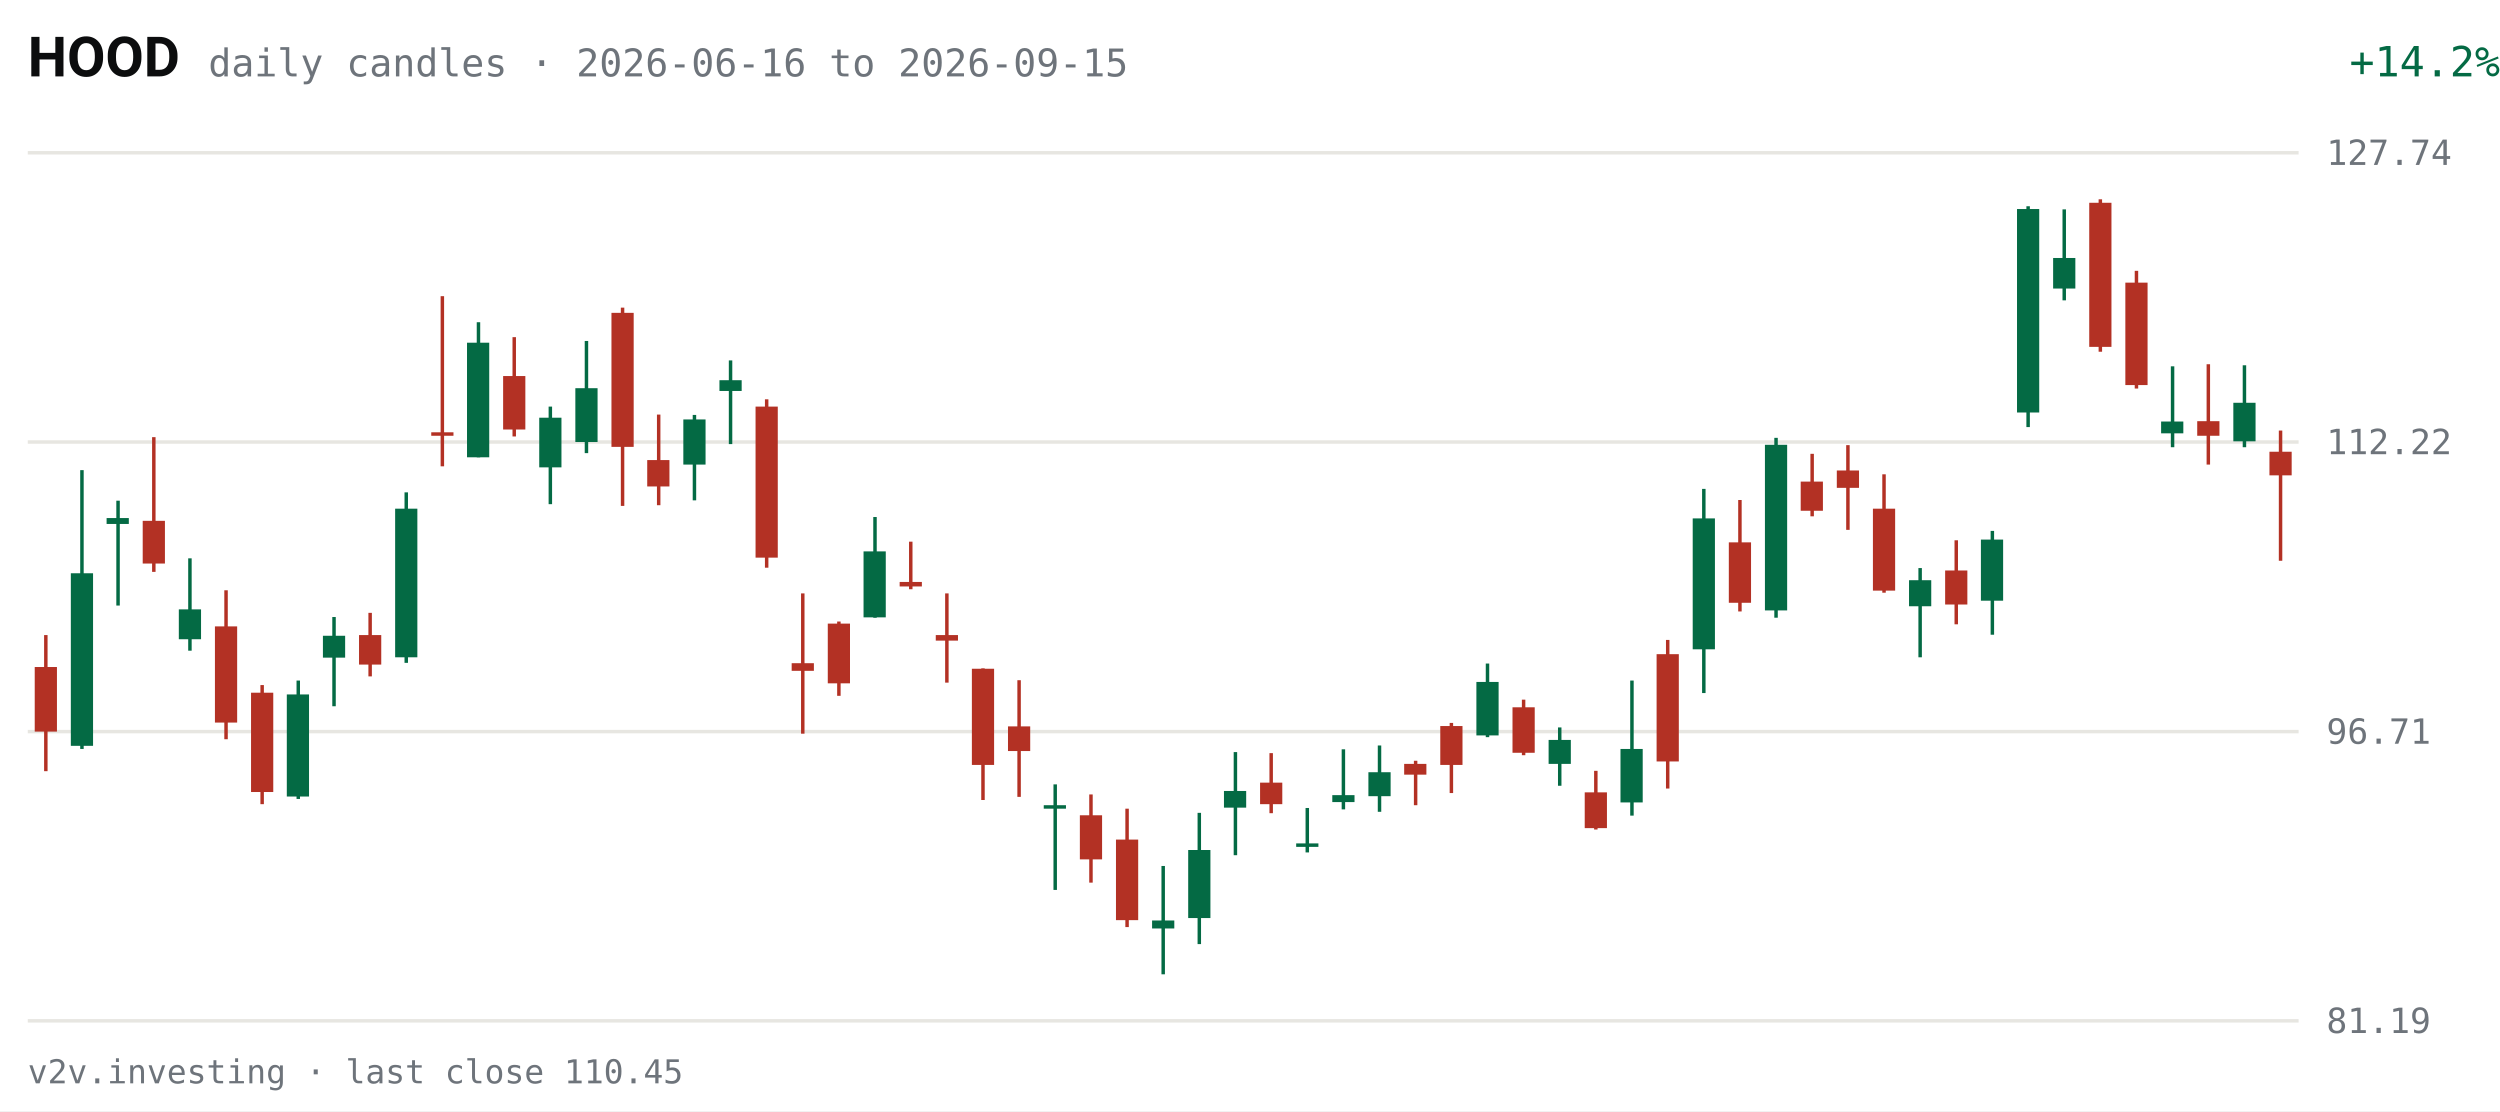
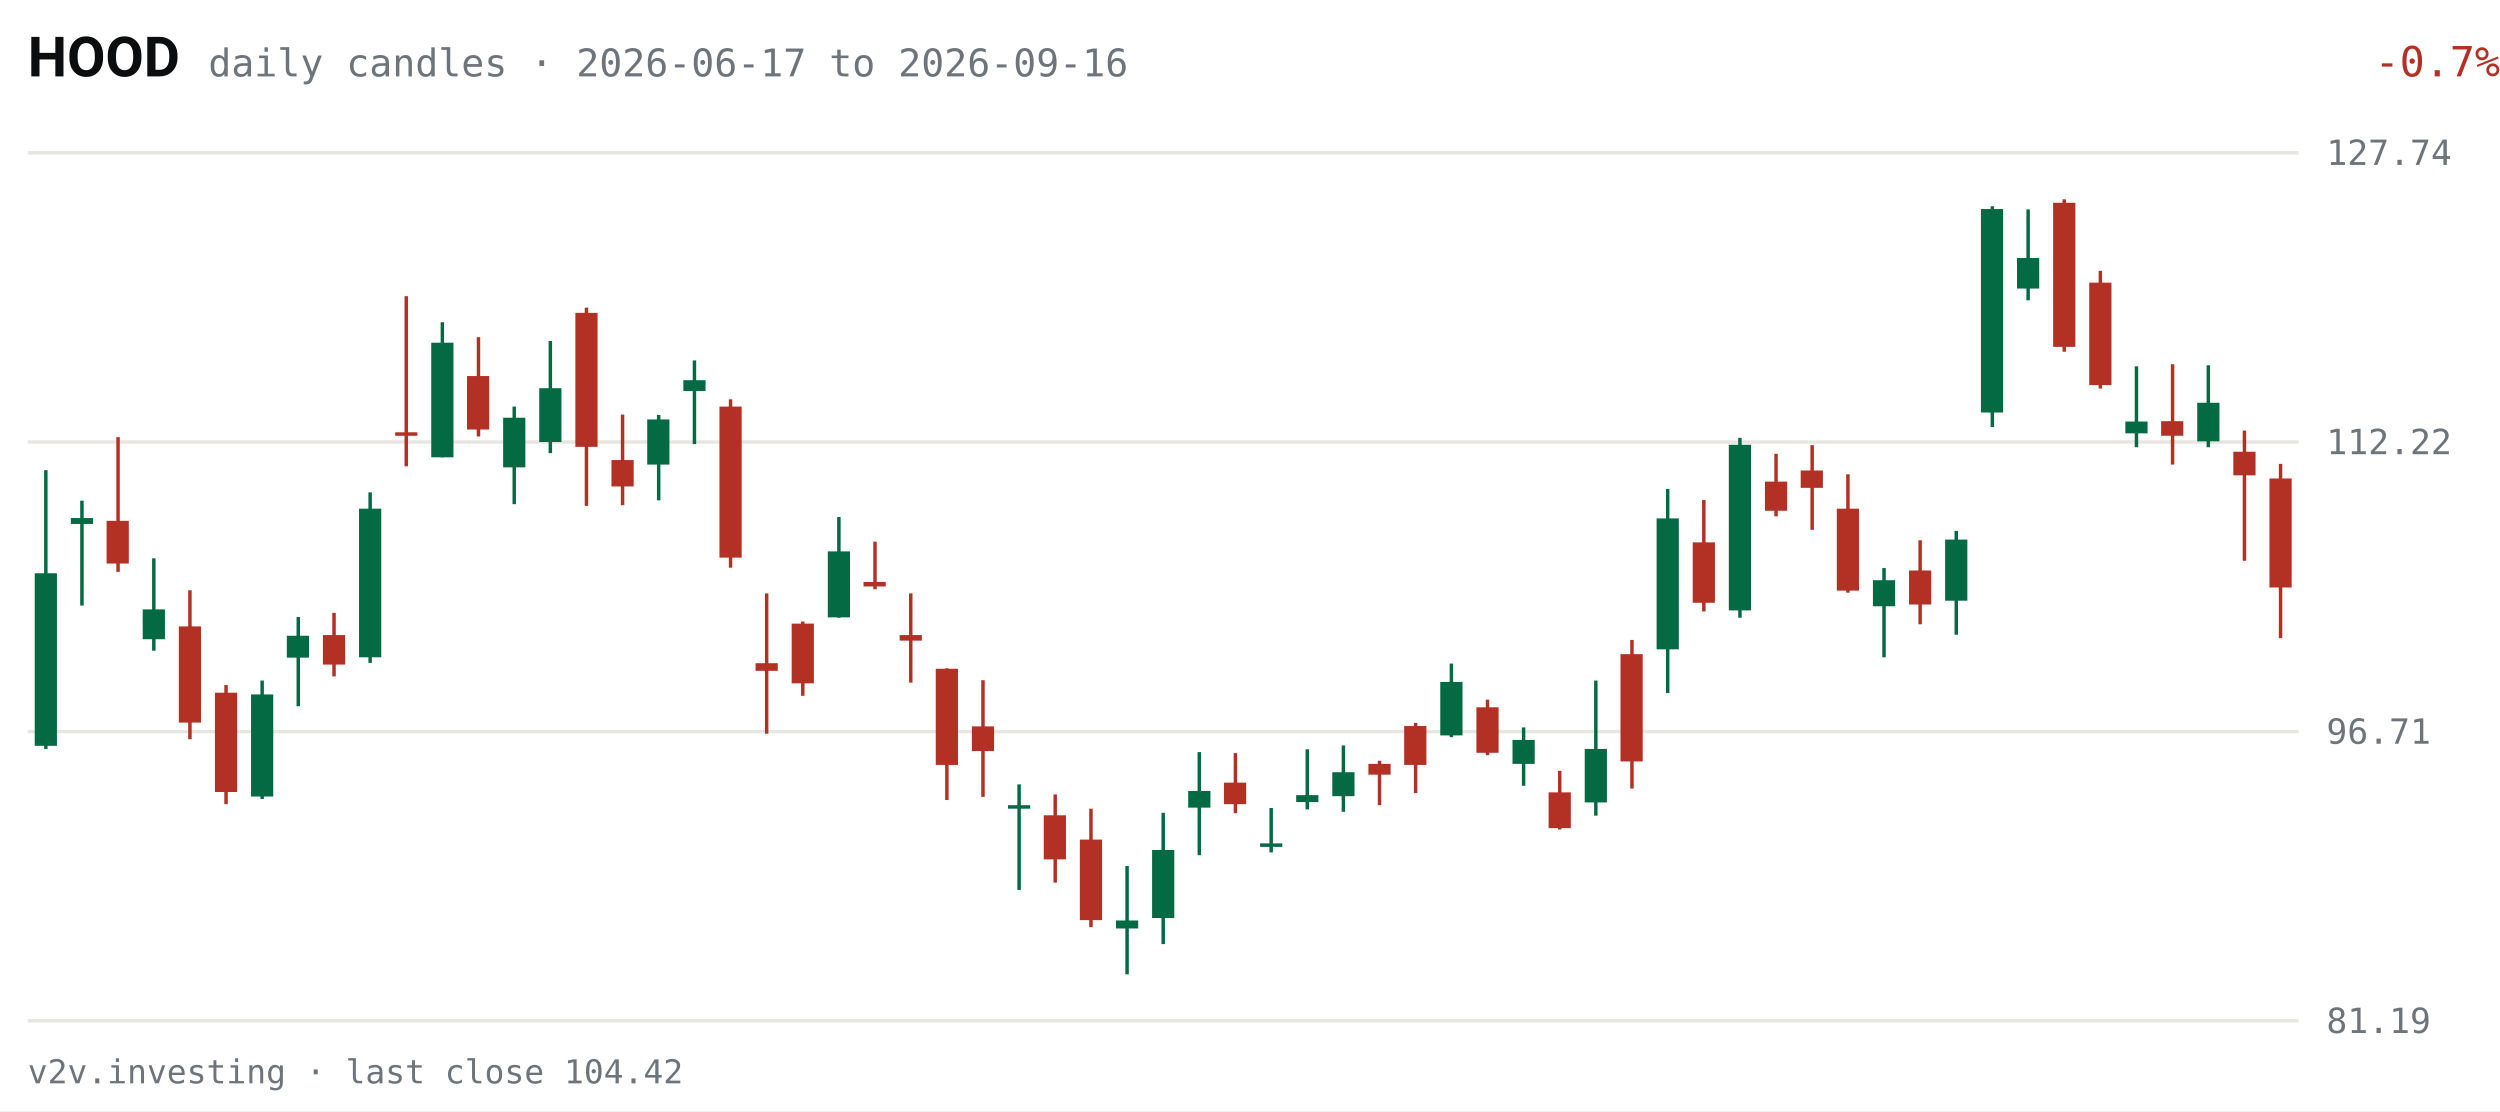
<svg xmlns="http://www.w3.org/2000/svg" viewBox="0 0 720 320" width="720" height="320" role="img" aria-label="HOOD daily candles, last 63 sessions">
  <rect width="720" height="320" fill="#FFFFFF" />
  <text x="8" y="22" fill="#0C0D0E" font-size="16" font-weight="600" font-family="system-ui,-apple-system,Segoe UI,Roboto,sans-serif">HOOD</text>
-   <text x="60" y="22" fill="#6E747B" font-size="11" font-family="ui-monospace,SFMono-Regular,Menlo,Consolas,monospace">daily candles · 2026-06-16 to 2026-09-15</text>
-   <text x="670" y="22" fill="#046A44" font-size="12" text-anchor="end" font-family="ui-monospace,SFMono-Regular,Menlo,Consolas,monospace" transform="translate(50,0)">+14.2%</text>
+   <text x="60" y="22" fill="#6E747B" font-size="11" font-family="ui-monospace,SFMono-Regular,Menlo,Consolas,monospace">daily candles · 2026-06-17 to 2026-09-16</text>
+   <text x="670" y="22" fill="#B33124" font-size="12" text-anchor="end" font-family="ui-monospace,SFMono-Regular,Menlo,Consolas,monospace" transform="translate(50,0)">-0.7%</text>
  <g font-family="ui-monospace,SFMono-Regular,Menlo,Consolas,monospace">
    <line x1="8" y1="294.0" x2="662" y2="294.0" stroke="#E7E6E1" stroke-width="1" />
    <text x="670" y="297.5" fill="#6E747B" font-size="10">81.19</text>
    <line x1="8" y1="210.7" x2="662" y2="210.7" stroke="#E7E6E1" stroke-width="1" />
    <text x="670" y="214.2" fill="#6E747B" font-size="10">96.71</text>
    <line x1="8" y1="127.3" x2="662" y2="127.3" stroke="#E7E6E1" stroke-width="1" />
    <text x="670" y="130.8" fill="#6E747B" font-size="10">112.22</text>
    <line x1="8" y1="44.0" x2="662" y2="44.0" stroke="#E7E6E1" stroke-width="1" />
    <text x="670" y="47.5" fill="#6E747B" font-size="10">127.74</text>
-     <line x1="13.2" y1="182.9" x2="13.2" y2="222.1" stroke="#B33124" stroke-width="1" />
-     <rect x="10.0" y="192.1" width="6.4" height="18.6" fill="#B33124" />
-     <line x1="23.6" y1="135.4" x2="23.6" y2="215.7" stroke="#046A44" stroke-width="1" />
-     <rect x="20.4" y="165.1" width="6.4" height="49.7" fill="#046A44" />
-     <line x1="34.0" y1="144.2" x2="34.0" y2="174.4" stroke="#046A44" stroke-width="1" />
-     <rect x="30.7" y="149.2" width="6.4" height="1.7" fill="#046A44" />
-     <line x1="44.3" y1="125.9" x2="44.3" y2="164.7" stroke="#B33124" stroke-width="1" />
-     <rect x="41.1" y="150.0" width="6.4" height="12.3" fill="#B33124" />
-     <line x1="54.7" y1="160.8" x2="54.7" y2="187.4" stroke="#046A44" stroke-width="1" />
-     <rect x="51.5" y="175.5" width="6.4" height="8.6" fill="#046A44" />
-     <line x1="65.1" y1="170.0" x2="65.1" y2="212.9" stroke="#B33124" stroke-width="1" />
-     <rect x="61.9" y="180.4" width="6.4" height="27.7" fill="#B33124" />
-     <line x1="75.5" y1="197.3" x2="75.5" y2="231.6" stroke="#B33124" stroke-width="1" />
-     <rect x="72.3" y="199.5" width="6.4" height="28.6" fill="#B33124" />
-     <line x1="85.9" y1="196.0" x2="85.9" y2="230.1" stroke="#046A44" stroke-width="1" />
-     <rect x="82.6" y="200.0" width="6.4" height="29.4" fill="#046A44" />
-     <line x1="96.2" y1="177.7" x2="96.2" y2="203.4" stroke="#046A44" stroke-width="1" />
-     <rect x="93.0" y="183.1" width="6.4" height="6.3" fill="#046A44" />
-     <line x1="106.6" y1="176.5" x2="106.6" y2="194.8" stroke="#B33124" stroke-width="1" />
-     <rect x="103.4" y="182.9" width="6.4" height="8.5" fill="#B33124" />
-     <line x1="117.0" y1="141.8" x2="117.0" y2="190.9" stroke="#046A44" stroke-width="1" />
-     <rect x="113.8" y="146.5" width="6.4" height="42.8" fill="#046A44" />
-     <line x1="127.4" y1="85.3" x2="127.4" y2="134.3" stroke="#B33124" stroke-width="1" />
-     <rect x="124.2" y="124.5" width="6.4" height="1.0" fill="#B33124" />
-     <line x1="137.8" y1="92.8" x2="137.8" y2="131.7" stroke="#046A44" stroke-width="1" />
-     <rect x="134.5" y="98.7" width="6.4" height="33.0" fill="#046A44" />
-     <line x1="148.1" y1="97.1" x2="148.1" y2="125.7" stroke="#B33124" stroke-width="1" />
-     <rect x="144.9" y="108.3" width="6.4" height="15.4" fill="#B33124" />
-     <line x1="158.5" y1="117.1" x2="158.5" y2="145.2" stroke="#046A44" stroke-width="1" />
-     <rect x="155.3" y="120.3" width="6.4" height="14.3" fill="#046A44" />
-     <line x1="168.9" y1="98.2" x2="168.9" y2="130.5" stroke="#046A44" stroke-width="1" />
-     <rect x="165.7" y="111.8" width="6.4" height="15.5" fill="#046A44" />
-     <line x1="179.3" y1="88.6" x2="179.3" y2="145.7" stroke="#B33124" stroke-width="1" />
-     <rect x="176.1" y="90.1" width="6.4" height="38.6" fill="#B33124" />
-     <line x1="189.7" y1="119.4" x2="189.7" y2="145.5" stroke="#B33124" stroke-width="1" />
-     <rect x="186.4" y="132.5" width="6.4" height="7.6" fill="#B33124" />
-     <line x1="200.0" y1="119.5" x2="200.0" y2="144.1" stroke="#046A44" stroke-width="1" />
-     <rect x="196.8" y="120.8" width="6.4" height="13.0" fill="#046A44" />
-     <line x1="210.4" y1="103.8" x2="210.4" y2="127.9" stroke="#046A44" stroke-width="1" />
-     <rect x="207.2" y="109.5" width="6.4" height="3.1" fill="#046A44" />
-     <line x1="220.8" y1="115.0" x2="220.8" y2="163.5" stroke="#B33124" stroke-width="1" />
-     <rect x="217.6" y="117.1" width="6.4" height="43.5" fill="#B33124" />
-     <line x1="231.2" y1="170.9" x2="231.2" y2="211.3" stroke="#B33124" stroke-width="1" />
-     <rect x="228.0" y="191.0" width="6.4" height="2.2" fill="#B33124" />
-     <line x1="241.6" y1="179.0" x2="241.6" y2="200.4" stroke="#B33124" stroke-width="1" />
-     <rect x="238.4" y="179.6" width="6.4" height="17.2" fill="#B33124" />
-     <line x1="252.0" y1="148.9" x2="252.0" y2="177.9" stroke="#046A44" stroke-width="1" />
-     <rect x="248.7" y="158.8" width="6.4" height="19.0" fill="#046A44" />
-     <line x1="262.3" y1="156.0" x2="262.3" y2="169.7" stroke="#B33124" stroke-width="1" />
-     <rect x="259.1" y="167.6" width="6.4" height="1.3" fill="#B33124" />
-     <line x1="272.7" y1="170.9" x2="272.7" y2="196.6" stroke="#B33124" stroke-width="1" />
-     <rect x="269.5" y="182.9" width="6.4" height="1.6" fill="#B33124" />
-     <line x1="283.1" y1="192.5" x2="283.1" y2="230.4" stroke="#B33124" stroke-width="1" />
-     <rect x="279.9" y="192.6" width="6.4" height="27.7" fill="#B33124" />
-     <line x1="293.5" y1="195.9" x2="293.5" y2="229.5" stroke="#B33124" stroke-width="1" />
-     <rect x="290.3" y="209.2" width="6.4" height="7.1" fill="#B33124" />
-     <line x1="303.9" y1="225.9" x2="303.9" y2="256.3" stroke="#046A44" stroke-width="1" />
-     <rect x="300.6" y="231.9" width="6.4" height="1.0" fill="#046A44" />
-     <line x1="314.2" y1="228.8" x2="314.2" y2="254.2" stroke="#B33124" stroke-width="1" />
-     <rect x="311.0" y="234.8" width="6.4" height="12.7" fill="#B33124" />
-     <line x1="324.6" y1="232.9" x2="324.6" y2="267.0" stroke="#B33124" stroke-width="1" />
-     <rect x="321.4" y="241.8" width="6.4" height="23.2" fill="#B33124" />
-     <line x1="335.0" y1="249.4" x2="335.0" y2="280.6" stroke="#046A44" stroke-width="1" />
-     <rect x="331.8" y="265.1" width="6.4" height="2.3" fill="#046A44" />
-     <line x1="345.4" y1="234.1" x2="345.4" y2="271.9" stroke="#046A44" stroke-width="1" />
-     <rect x="342.2" y="244.8" width="6.4" height="19.6" fill="#046A44" />
-     <line x1="355.8" y1="216.6" x2="355.8" y2="246.3" stroke="#046A44" stroke-width="1" />
-     <rect x="352.5" y="227.8" width="6.4" height="4.8" fill="#046A44" />
-     <line x1="366.1" y1="216.9" x2="366.1" y2="234.2" stroke="#B33124" stroke-width="1" />
-     <rect x="362.9" y="225.4" width="6.4" height="6.2" fill="#B33124" />
-     <line x1="376.5" y1="232.7" x2="376.5" y2="245.5" stroke="#046A44" stroke-width="1" />
-     <rect x="373.3" y="242.9" width="6.4" height="1.0" fill="#046A44" />
-     <line x1="386.9" y1="215.8" x2="386.9" y2="233.1" stroke="#046A44" stroke-width="1" />
-     <rect x="383.7" y="229.0" width="6.4" height="2.0" fill="#046A44" />
-     <line x1="397.3" y1="214.7" x2="397.3" y2="233.8" stroke="#046A44" stroke-width="1" />
-     <rect x="394.1" y="222.4" width="6.4" height="6.9" fill="#046A44" />
-     <line x1="407.7" y1="219.1" x2="407.7" y2="231.9" stroke="#B33124" stroke-width="1" />
-     <rect x="404.4" y="220.0" width="6.4" height="3.1" fill="#B33124" />
-     <line x1="418.0" y1="208.2" x2="418.0" y2="228.4" stroke="#B33124" stroke-width="1" />
-     <rect x="414.8" y="209.1" width="6.4" height="11.2" fill="#B33124" />
-     <line x1="428.4" y1="191.1" x2="428.4" y2="212.3" stroke="#046A44" stroke-width="1" />
-     <rect x="425.2" y="196.4" width="6.4" height="15.4" fill="#046A44" />
-     <line x1="438.8" y1="201.5" x2="438.8" y2="217.5" stroke="#B33124" stroke-width="1" />
-     <rect x="435.6" y="203.7" width="6.4" height="13.1" fill="#B33124" />
-     <line x1="449.2" y1="209.5" x2="449.2" y2="226.3" stroke="#046A44" stroke-width="1" />
-     <rect x="446.0" y="213.1" width="6.4" height="6.9" fill="#046A44" />
-     <line x1="459.6" y1="222.0" x2="459.6" y2="238.9" stroke="#B33124" stroke-width="1" />
-     <rect x="456.4" y="228.2" width="6.4" height="10.3" fill="#B33124" />
-     <line x1="470.0" y1="196.0" x2="470.0" y2="234.9" stroke="#046A44" stroke-width="1" />
-     <rect x="466.7" y="215.7" width="6.4" height="15.4" fill="#046A44" />
-     <line x1="480.3" y1="184.3" x2="480.3" y2="227.1" stroke="#B33124" stroke-width="1" />
-     <rect x="477.1" y="188.4" width="6.4" height="30.9" fill="#B33124" />
-     <line x1="490.7" y1="140.8" x2="490.7" y2="199.6" stroke="#046A44" stroke-width="1" />
-     <rect x="487.5" y="149.3" width="6.4" height="37.7" fill="#046A44" />
-     <line x1="501.1" y1="144.0" x2="501.1" y2="176.1" stroke="#B33124" stroke-width="1" />
-     <rect x="497.9" y="156.2" width="6.4" height="17.4" fill="#B33124" />
-     <line x1="511.5" y1="126.1" x2="511.5" y2="177.9" stroke="#046A44" stroke-width="1" />
-     <rect x="508.3" y="128.1" width="6.4" height="47.7" fill="#046A44" />
-     <line x1="521.9" y1="130.7" x2="521.9" y2="148.7" stroke="#B33124" stroke-width="1" />
-     <rect x="518.6" y="138.7" width="6.4" height="8.4" fill="#B33124" />
-     <line x1="532.2" y1="128.2" x2="532.2" y2="152.6" stroke="#B33124" stroke-width="1" />
-     <rect x="529.0" y="135.5" width="6.4" height="5.0" fill="#B33124" />
-     <line x1="542.6" y1="136.6" x2="542.6" y2="170.7" stroke="#B33124" stroke-width="1" />
-     <rect x="539.4" y="146.5" width="6.4" height="23.6" fill="#B33124" />
-     <line x1="553.0" y1="163.6" x2="553.0" y2="189.3" stroke="#046A44" stroke-width="1" />
-     <rect x="549.8" y="167.1" width="6.4" height="7.5" fill="#046A44" />
-     <line x1="563.4" y1="155.6" x2="563.4" y2="179.8" stroke="#B33124" stroke-width="1" />
-     <rect x="560.2" y="164.3" width="6.4" height="9.8" fill="#B33124" />
-     <line x1="573.8" y1="152.9" x2="573.8" y2="182.8" stroke="#046A44" stroke-width="1" />
-     <rect x="570.5" y="155.4" width="6.4" height="17.6" fill="#046A44" />
-     <line x1="584.1" y1="59.4" x2="584.1" y2="123.0" stroke="#046A44" stroke-width="1" />
-     <rect x="580.9" y="60.2" width="6.4" height="58.6" fill="#046A44" />
-     <line x1="594.5" y1="60.3" x2="594.5" y2="86.5" stroke="#046A44" stroke-width="1" />
-     <rect x="591.3" y="74.3" width="6.4" height="8.8" fill="#046A44" />
-     <line x1="604.9" y1="57.4" x2="604.9" y2="101.3" stroke="#B33124" stroke-width="1" />
-     <rect x="601.7" y="58.4" width="6.4" height="41.5" fill="#B33124" />
-     <line x1="615.3" y1="78.0" x2="615.3" y2="111.9" stroke="#B33124" stroke-width="1" />
-     <rect x="612.1" y="81.4" width="6.4" height="29.5" fill="#B33124" />
-     <line x1="625.7" y1="105.5" x2="625.7" y2="128.8" stroke="#046A44" stroke-width="1" />
-     <rect x="622.4" y="121.4" width="6.4" height="3.4" fill="#046A44" />
-     <line x1="636.0" y1="104.9" x2="636.0" y2="133.8" stroke="#B33124" stroke-width="1" />
-     <rect x="632.8" y="121.3" width="6.4" height="4.2" fill="#B33124" />
-     <line x1="646.4" y1="105.2" x2="646.4" y2="128.8" stroke="#046A44" stroke-width="1" />
-     <rect x="643.2" y="116.0" width="6.4" height="11.1" fill="#046A44" />
-     <line x1="656.8" y1="124.0" x2="656.8" y2="161.5" stroke="#B33124" stroke-width="1" />
-     <rect x="653.6" y="130.1" width="6.4" height="6.8" fill="#B33124" />
+     <line x1="13.2" y1="135.4" x2="13.2" y2="215.7" stroke="#046A44" stroke-width="1" />
+     <rect x="10.0" y="165.1" width="6.4" height="49.7" fill="#046A44" />
+     <line x1="23.6" y1="144.2" x2="23.6" y2="174.4" stroke="#046A44" stroke-width="1" />
+     <rect x="20.4" y="149.2" width="6.4" height="1.7" fill="#046A44" />
+     <line x1="34.0" y1="125.9" x2="34.0" y2="164.7" stroke="#B33124" stroke-width="1" />
+     <rect x="30.7" y="150.0" width="6.4" height="12.3" fill="#B33124" />
+     <line x1="44.3" y1="160.8" x2="44.3" y2="187.4" stroke="#046A44" stroke-width="1" />
+     <rect x="41.1" y="175.5" width="6.4" height="8.6" fill="#046A44" />
+     <line x1="54.7" y1="170.0" x2="54.7" y2="212.9" stroke="#B33124" stroke-width="1" />
+     <rect x="51.5" y="180.4" width="6.4" height="27.7" fill="#B33124" />
+     <line x1="65.1" y1="197.3" x2="65.1" y2="231.6" stroke="#B33124" stroke-width="1" />
+     <rect x="61.9" y="199.5" width="6.4" height="28.6" fill="#B33124" />
+     <line x1="75.5" y1="196.0" x2="75.5" y2="230.1" stroke="#046A44" stroke-width="1" />
+     <rect x="72.3" y="200.0" width="6.4" height="29.4" fill="#046A44" />
+     <line x1="85.9" y1="177.7" x2="85.9" y2="203.4" stroke="#046A44" stroke-width="1" />
+     <rect x="82.6" y="183.1" width="6.4" height="6.3" fill="#046A44" />
+     <line x1="96.2" y1="176.5" x2="96.2" y2="194.8" stroke="#B33124" stroke-width="1" />
+     <rect x="93.0" y="182.9" width="6.4" height="8.5" fill="#B33124" />
+     <line x1="106.6" y1="141.8" x2="106.6" y2="190.9" stroke="#046A44" stroke-width="1" />
+     <rect x="103.4" y="146.5" width="6.4" height="42.8" fill="#046A44" />
+     <line x1="117.0" y1="85.3" x2="117.0" y2="134.3" stroke="#B33124" stroke-width="1" />
+     <rect x="113.8" y="124.5" width="6.4" height="1.0" fill="#B33124" />
+     <line x1="127.4" y1="92.8" x2="127.4" y2="131.7" stroke="#046A44" stroke-width="1" />
+     <rect x="124.2" y="98.7" width="6.4" height="33.0" fill="#046A44" />
+     <line x1="137.8" y1="97.1" x2="137.8" y2="125.7" stroke="#B33124" stroke-width="1" />
+     <rect x="134.5" y="108.3" width="6.4" height="15.4" fill="#B33124" />
+     <line x1="148.1" y1="117.1" x2="148.1" y2="145.2" stroke="#046A44" stroke-width="1" />
+     <rect x="144.9" y="120.3" width="6.4" height="14.3" fill="#046A44" />
+     <line x1="158.5" y1="98.2" x2="158.5" y2="130.5" stroke="#046A44" stroke-width="1" />
+     <rect x="155.3" y="111.8" width="6.4" height="15.5" fill="#046A44" />
+     <line x1="168.9" y1="88.6" x2="168.9" y2="145.7" stroke="#B33124" stroke-width="1" />
+     <rect x="165.7" y="90.1" width="6.4" height="38.6" fill="#B33124" />
+     <line x1="179.3" y1="119.4" x2="179.3" y2="145.5" stroke="#B33124" stroke-width="1" />
+     <rect x="176.1" y="132.5" width="6.4" height="7.6" fill="#B33124" />
+     <line x1="189.7" y1="119.5" x2="189.7" y2="144.1" stroke="#046A44" stroke-width="1" />
+     <rect x="186.4" y="120.8" width="6.4" height="13.0" fill="#046A44" />
+     <line x1="200.0" y1="103.8" x2="200.0" y2="127.9" stroke="#046A44" stroke-width="1" />
+     <rect x="196.8" y="109.5" width="6.4" height="3.1" fill="#046A44" />
+     <line x1="210.4" y1="115.0" x2="210.4" y2="163.5" stroke="#B33124" stroke-width="1" />
+     <rect x="207.2" y="117.1" width="6.4" height="43.5" fill="#B33124" />
+     <line x1="220.8" y1="170.9" x2="220.8" y2="211.3" stroke="#B33124" stroke-width="1" />
+     <rect x="217.6" y="191.0" width="6.4" height="2.2" fill="#B33124" />
+     <line x1="231.2" y1="179.0" x2="231.2" y2="200.4" stroke="#B33124" stroke-width="1" />
+     <rect x="228.0" y="179.6" width="6.4" height="17.2" fill="#B33124" />
+     <line x1="241.6" y1="148.9" x2="241.6" y2="177.9" stroke="#046A44" stroke-width="1" />
+     <rect x="238.4" y="158.8" width="6.4" height="19.0" fill="#046A44" />
+     <line x1="252.0" y1="156.0" x2="252.0" y2="169.7" stroke="#B33124" stroke-width="1" />
+     <rect x="248.7" y="167.6" width="6.4" height="1.3" fill="#B33124" />
+     <line x1="262.3" y1="170.9" x2="262.3" y2="196.6" stroke="#B33124" stroke-width="1" />
+     <rect x="259.1" y="182.9" width="6.4" height="1.6" fill="#B33124" />
+     <line x1="272.7" y1="192.5" x2="272.7" y2="230.4" stroke="#B33124" stroke-width="1" />
+     <rect x="269.5" y="192.6" width="6.4" height="27.7" fill="#B33124" />
+     <line x1="283.1" y1="195.9" x2="283.1" y2="229.5" stroke="#B33124" stroke-width="1" />
+     <rect x="279.9" y="209.2" width="6.4" height="7.1" fill="#B33124" />
+     <line x1="293.5" y1="225.9" x2="293.5" y2="256.3" stroke="#046A44" stroke-width="1" />
+     <rect x="290.3" y="231.9" width="6.4" height="1.0" fill="#046A44" />
+     <line x1="303.9" y1="228.8" x2="303.9" y2="254.2" stroke="#B33124" stroke-width="1" />
+     <rect x="300.6" y="234.8" width="6.4" height="12.7" fill="#B33124" />
+     <line x1="314.2" y1="232.9" x2="314.2" y2="267.0" stroke="#B33124" stroke-width="1" />
+     <rect x="311.0" y="241.8" width="6.4" height="23.2" fill="#B33124" />
+     <line x1="324.6" y1="249.4" x2="324.6" y2="280.6" stroke="#046A44" stroke-width="1" />
+     <rect x="321.4" y="265.1" width="6.4" height="2.3" fill="#046A44" />
+     <line x1="335.0" y1="234.1" x2="335.0" y2="271.9" stroke="#046A44" stroke-width="1" />
+     <rect x="331.8" y="244.8" width="6.4" height="19.6" fill="#046A44" />
+     <line x1="345.4" y1="216.6" x2="345.4" y2="246.3" stroke="#046A44" stroke-width="1" />
+     <rect x="342.2" y="227.8" width="6.4" height="4.8" fill="#046A44" />
+     <line x1="355.8" y1="216.9" x2="355.8" y2="234.2" stroke="#B33124" stroke-width="1" />
+     <rect x="352.5" y="225.4" width="6.4" height="6.2" fill="#B33124" />
+     <line x1="366.1" y1="232.7" x2="366.1" y2="245.5" stroke="#046A44" stroke-width="1" />
+     <rect x="362.9" y="242.9" width="6.4" height="1.0" fill="#046A44" />
+     <line x1="376.5" y1="215.8" x2="376.5" y2="233.1" stroke="#046A44" stroke-width="1" />
+     <rect x="373.3" y="229.0" width="6.4" height="2.0" fill="#046A44" />
+     <line x1="386.9" y1="214.7" x2="386.9" y2="233.8" stroke="#046A44" stroke-width="1" />
+     <rect x="383.7" y="222.4" width="6.4" height="6.9" fill="#046A44" />
+     <line x1="397.3" y1="219.1" x2="397.3" y2="231.9" stroke="#B33124" stroke-width="1" />
+     <rect x="394.1" y="220.0" width="6.4" height="3.1" fill="#B33124" />
+     <line x1="407.7" y1="208.2" x2="407.7" y2="228.4" stroke="#B33124" stroke-width="1" />
+     <rect x="404.4" y="209.1" width="6.4" height="11.2" fill="#B33124" />
+     <line x1="418.0" y1="191.1" x2="418.0" y2="212.3" stroke="#046A44" stroke-width="1" />
+     <rect x="414.8" y="196.4" width="6.4" height="15.4" fill="#046A44" />
+     <line x1="428.4" y1="201.5" x2="428.4" y2="217.5" stroke="#B33124" stroke-width="1" />
+     <rect x="425.2" y="203.7" width="6.4" height="13.1" fill="#B33124" />
+     <line x1="438.8" y1="209.5" x2="438.8" y2="226.3" stroke="#046A44" stroke-width="1" />
+     <rect x="435.6" y="213.1" width="6.4" height="6.9" fill="#046A44" />
+     <line x1="449.2" y1="222.0" x2="449.2" y2="238.9" stroke="#B33124" stroke-width="1" />
+     <rect x="446.0" y="228.2" width="6.4" height="10.3" fill="#B33124" />
+     <line x1="459.6" y1="196.0" x2="459.6" y2="234.9" stroke="#046A44" stroke-width="1" />
+     <rect x="456.4" y="215.7" width="6.4" height="15.4" fill="#046A44" />
+     <line x1="470.0" y1="184.3" x2="470.0" y2="227.1" stroke="#B33124" stroke-width="1" />
+     <rect x="466.7" y="188.4" width="6.4" height="30.9" fill="#B33124" />
+     <line x1="480.3" y1="140.8" x2="480.3" y2="199.6" stroke="#046A44" stroke-width="1" />
+     <rect x="477.1" y="149.3" width="6.4" height="37.7" fill="#046A44" />
+     <line x1="490.7" y1="144.0" x2="490.7" y2="176.1" stroke="#B33124" stroke-width="1" />
+     <rect x="487.5" y="156.2" width="6.4" height="17.4" fill="#B33124" />
+     <line x1="501.1" y1="126.1" x2="501.1" y2="177.9" stroke="#046A44" stroke-width="1" />
+     <rect x="497.9" y="128.1" width="6.4" height="47.7" fill="#046A44" />
+     <line x1="511.5" y1="130.7" x2="511.5" y2="148.7" stroke="#B33124" stroke-width="1" />
+     <rect x="508.3" y="138.7" width="6.4" height="8.4" fill="#B33124" />
+     <line x1="521.9" y1="128.2" x2="521.9" y2="152.6" stroke="#B33124" stroke-width="1" />
+     <rect x="518.6" y="135.5" width="6.4" height="5.0" fill="#B33124" />
+     <line x1="532.2" y1="136.6" x2="532.2" y2="170.7" stroke="#B33124" stroke-width="1" />
+     <rect x="529.0" y="146.5" width="6.4" height="23.6" fill="#B33124" />
+     <line x1="542.6" y1="163.6" x2="542.6" y2="189.3" stroke="#046A44" stroke-width="1" />
+     <rect x="539.4" y="167.1" width="6.4" height="7.5" fill="#046A44" />
+     <line x1="553.0" y1="155.6" x2="553.0" y2="179.8" stroke="#B33124" stroke-width="1" />
+     <rect x="549.8" y="164.3" width="6.4" height="9.8" fill="#B33124" />
+     <line x1="563.4" y1="152.9" x2="563.4" y2="182.8" stroke="#046A44" stroke-width="1" />
+     <rect x="560.2" y="155.4" width="6.4" height="17.6" fill="#046A44" />
+     <line x1="573.8" y1="59.4" x2="573.8" y2="123.0" stroke="#046A44" stroke-width="1" />
+     <rect x="570.5" y="60.2" width="6.4" height="58.6" fill="#046A44" />
+     <line x1="584.1" y1="60.3" x2="584.1" y2="86.5" stroke="#046A44" stroke-width="1" />
+     <rect x="580.9" y="74.3" width="6.4" height="8.8" fill="#046A44" />
+     <line x1="594.5" y1="57.4" x2="594.5" y2="101.3" stroke="#B33124" stroke-width="1" />
+     <rect x="591.3" y="58.4" width="6.4" height="41.5" fill="#B33124" />
+     <line x1="604.9" y1="78.0" x2="604.9" y2="111.9" stroke="#B33124" stroke-width="1" />
+     <rect x="601.7" y="81.4" width="6.4" height="29.5" fill="#B33124" />
+     <line x1="615.3" y1="105.5" x2="615.3" y2="128.8" stroke="#046A44" stroke-width="1" />
+     <rect x="612.1" y="121.4" width="6.4" height="3.4" fill="#046A44" />
+     <line x1="625.7" y1="104.9" x2="625.7" y2="133.8" stroke="#B33124" stroke-width="1" />
+     <rect x="622.4" y="121.3" width="6.4" height="4.2" fill="#B33124" />
+     <line x1="636.0" y1="105.2" x2="636.0" y2="128.8" stroke="#046A44" stroke-width="1" />
+     <rect x="632.8" y="116.0" width="6.4" height="11.1" fill="#046A44" />
+     <line x1="646.4" y1="124.0" x2="646.4" y2="161.5" stroke="#B33124" stroke-width="1" />
+     <rect x="643.2" y="130.1" width="6.4" height="6.8" fill="#B33124" />
+     <line x1="656.8" y1="133.6" x2="656.8" y2="183.8" stroke="#B33124" stroke-width="1" />
+     <rect x="653.6" y="137.8" width="6.4" height="31.4" fill="#B33124" />
  </g>
-   <text x="8" y="312" fill="#6E747B" font-size="9.5" font-family="ui-monospace,SFMono-Regular,Menlo,Consolas,monospace">v2v.investing · last close 110.45</text>
+   <text x="8" y="312" fill="#6E747B" font-size="9.5" font-family="ui-monospace,SFMono-Regular,Menlo,Consolas,monospace">v2v.investing · last close 104.42</text>
</svg>
